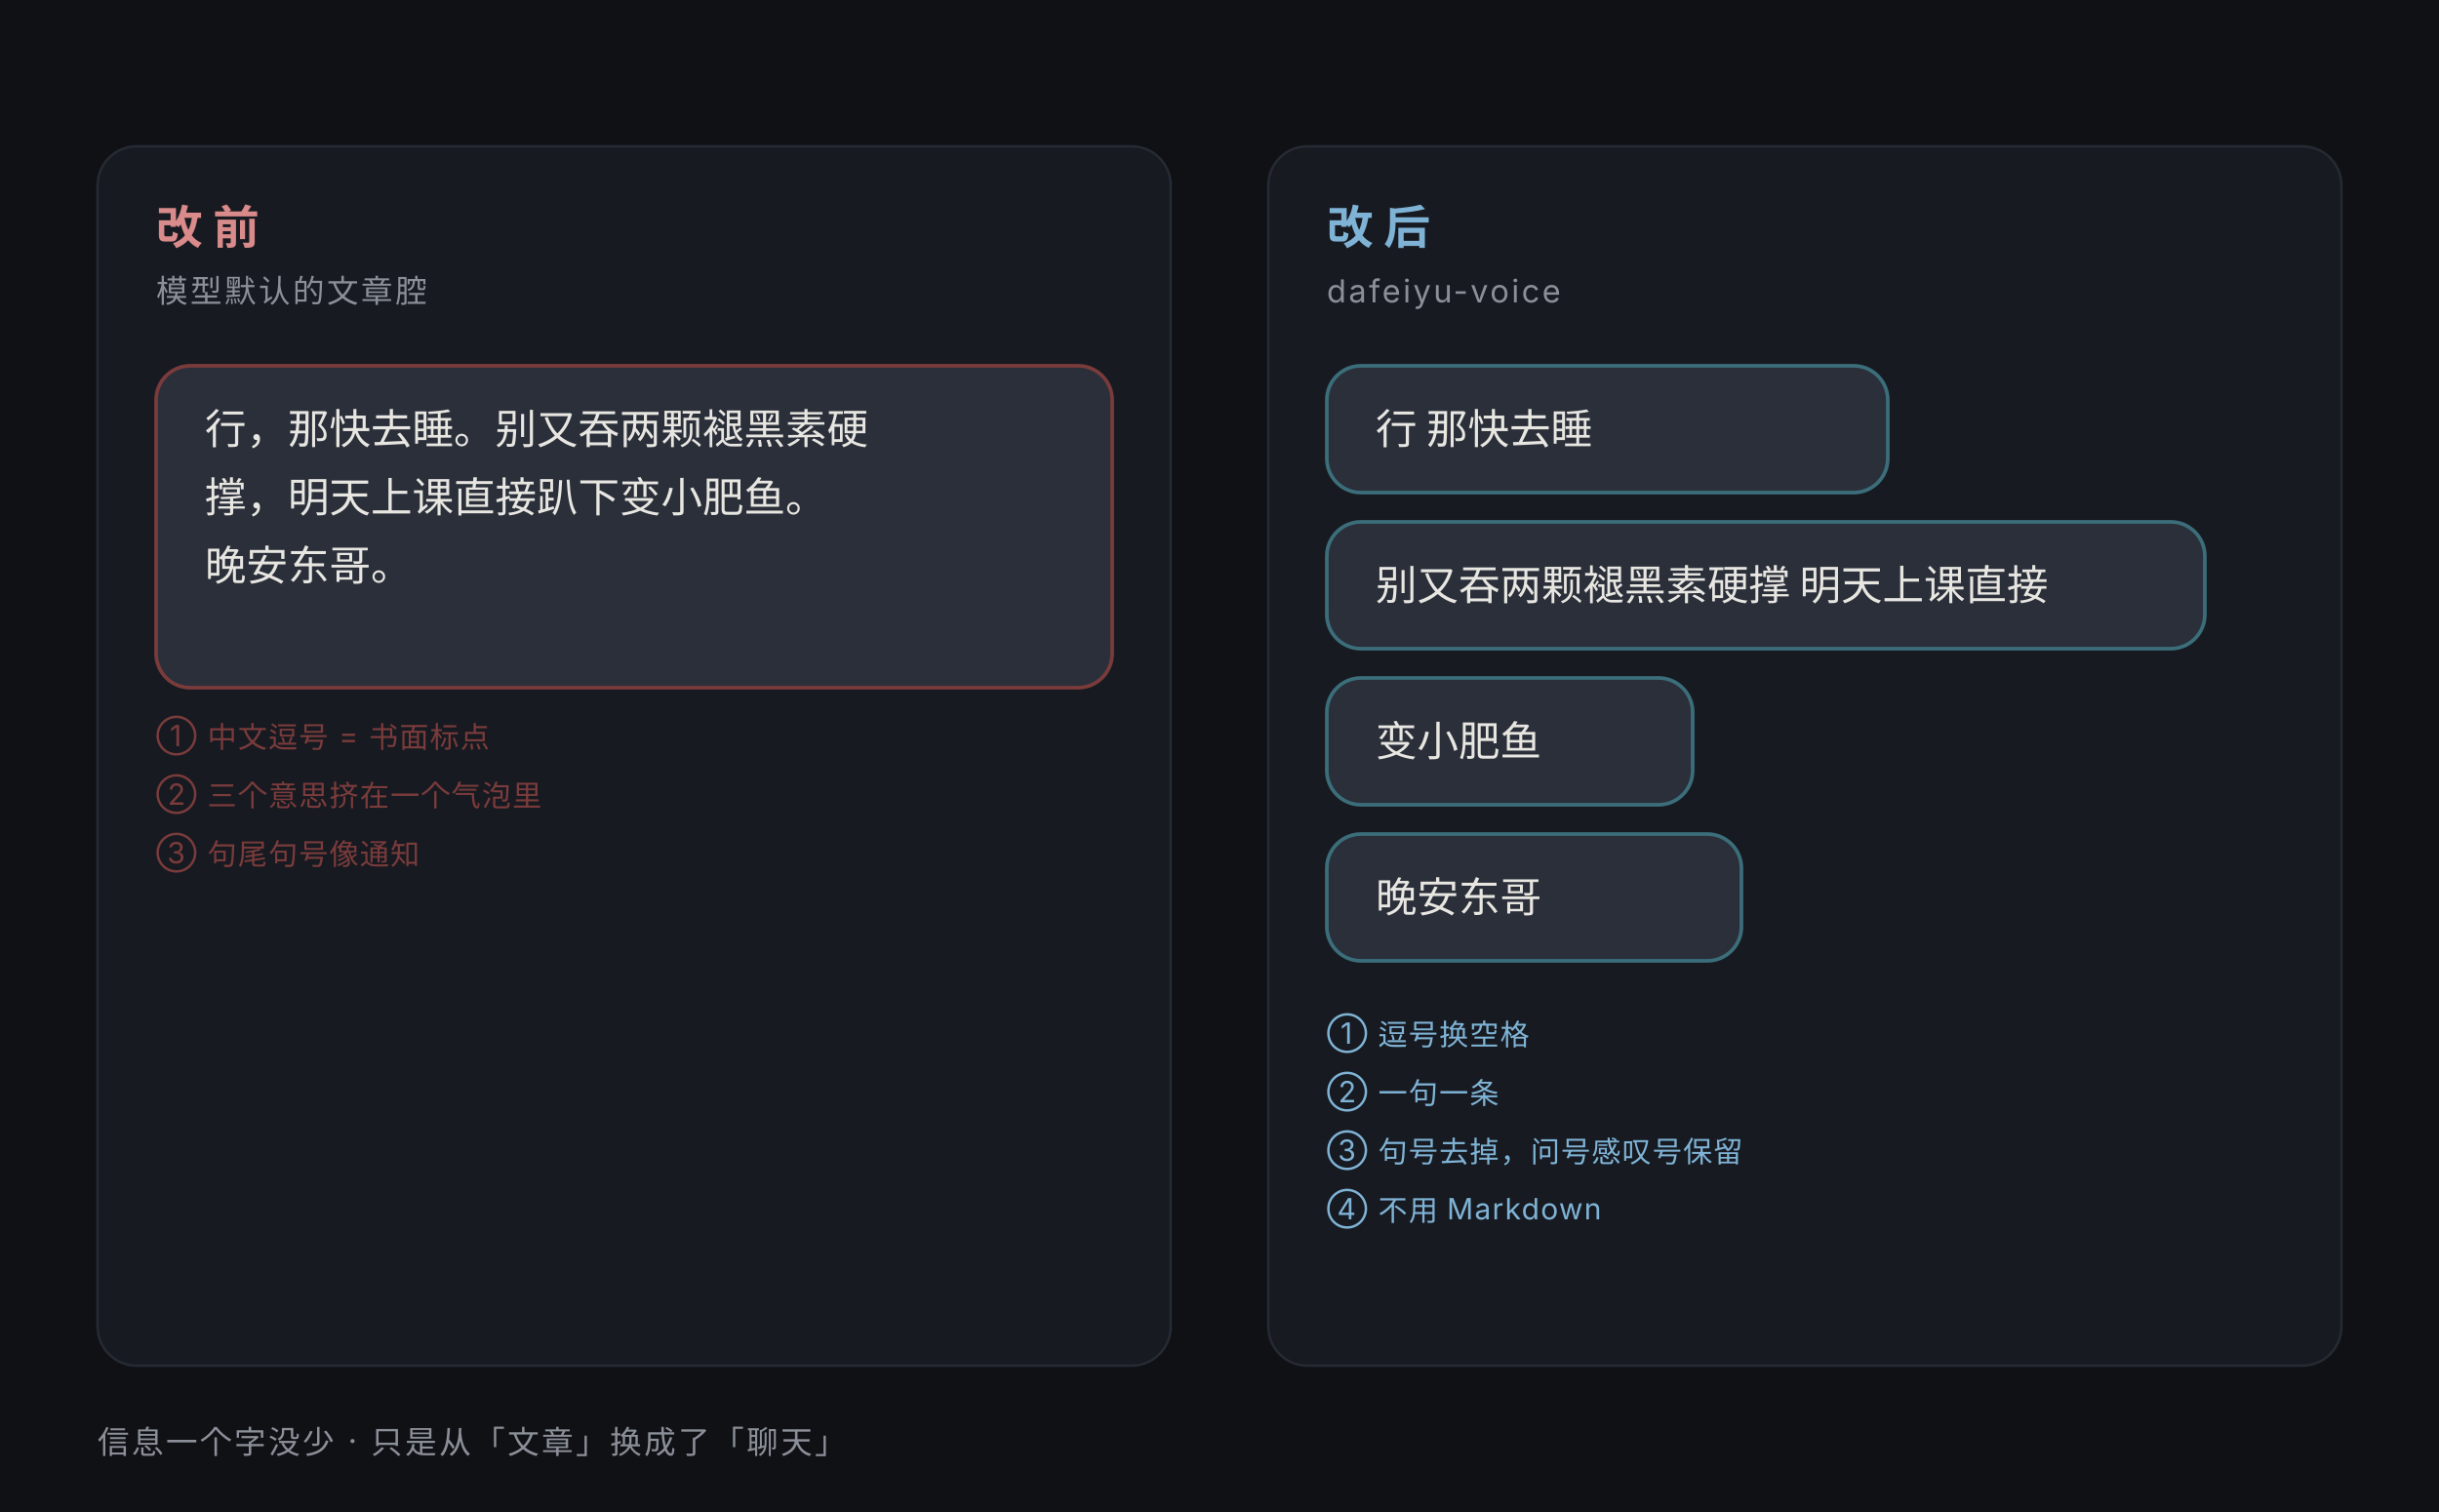
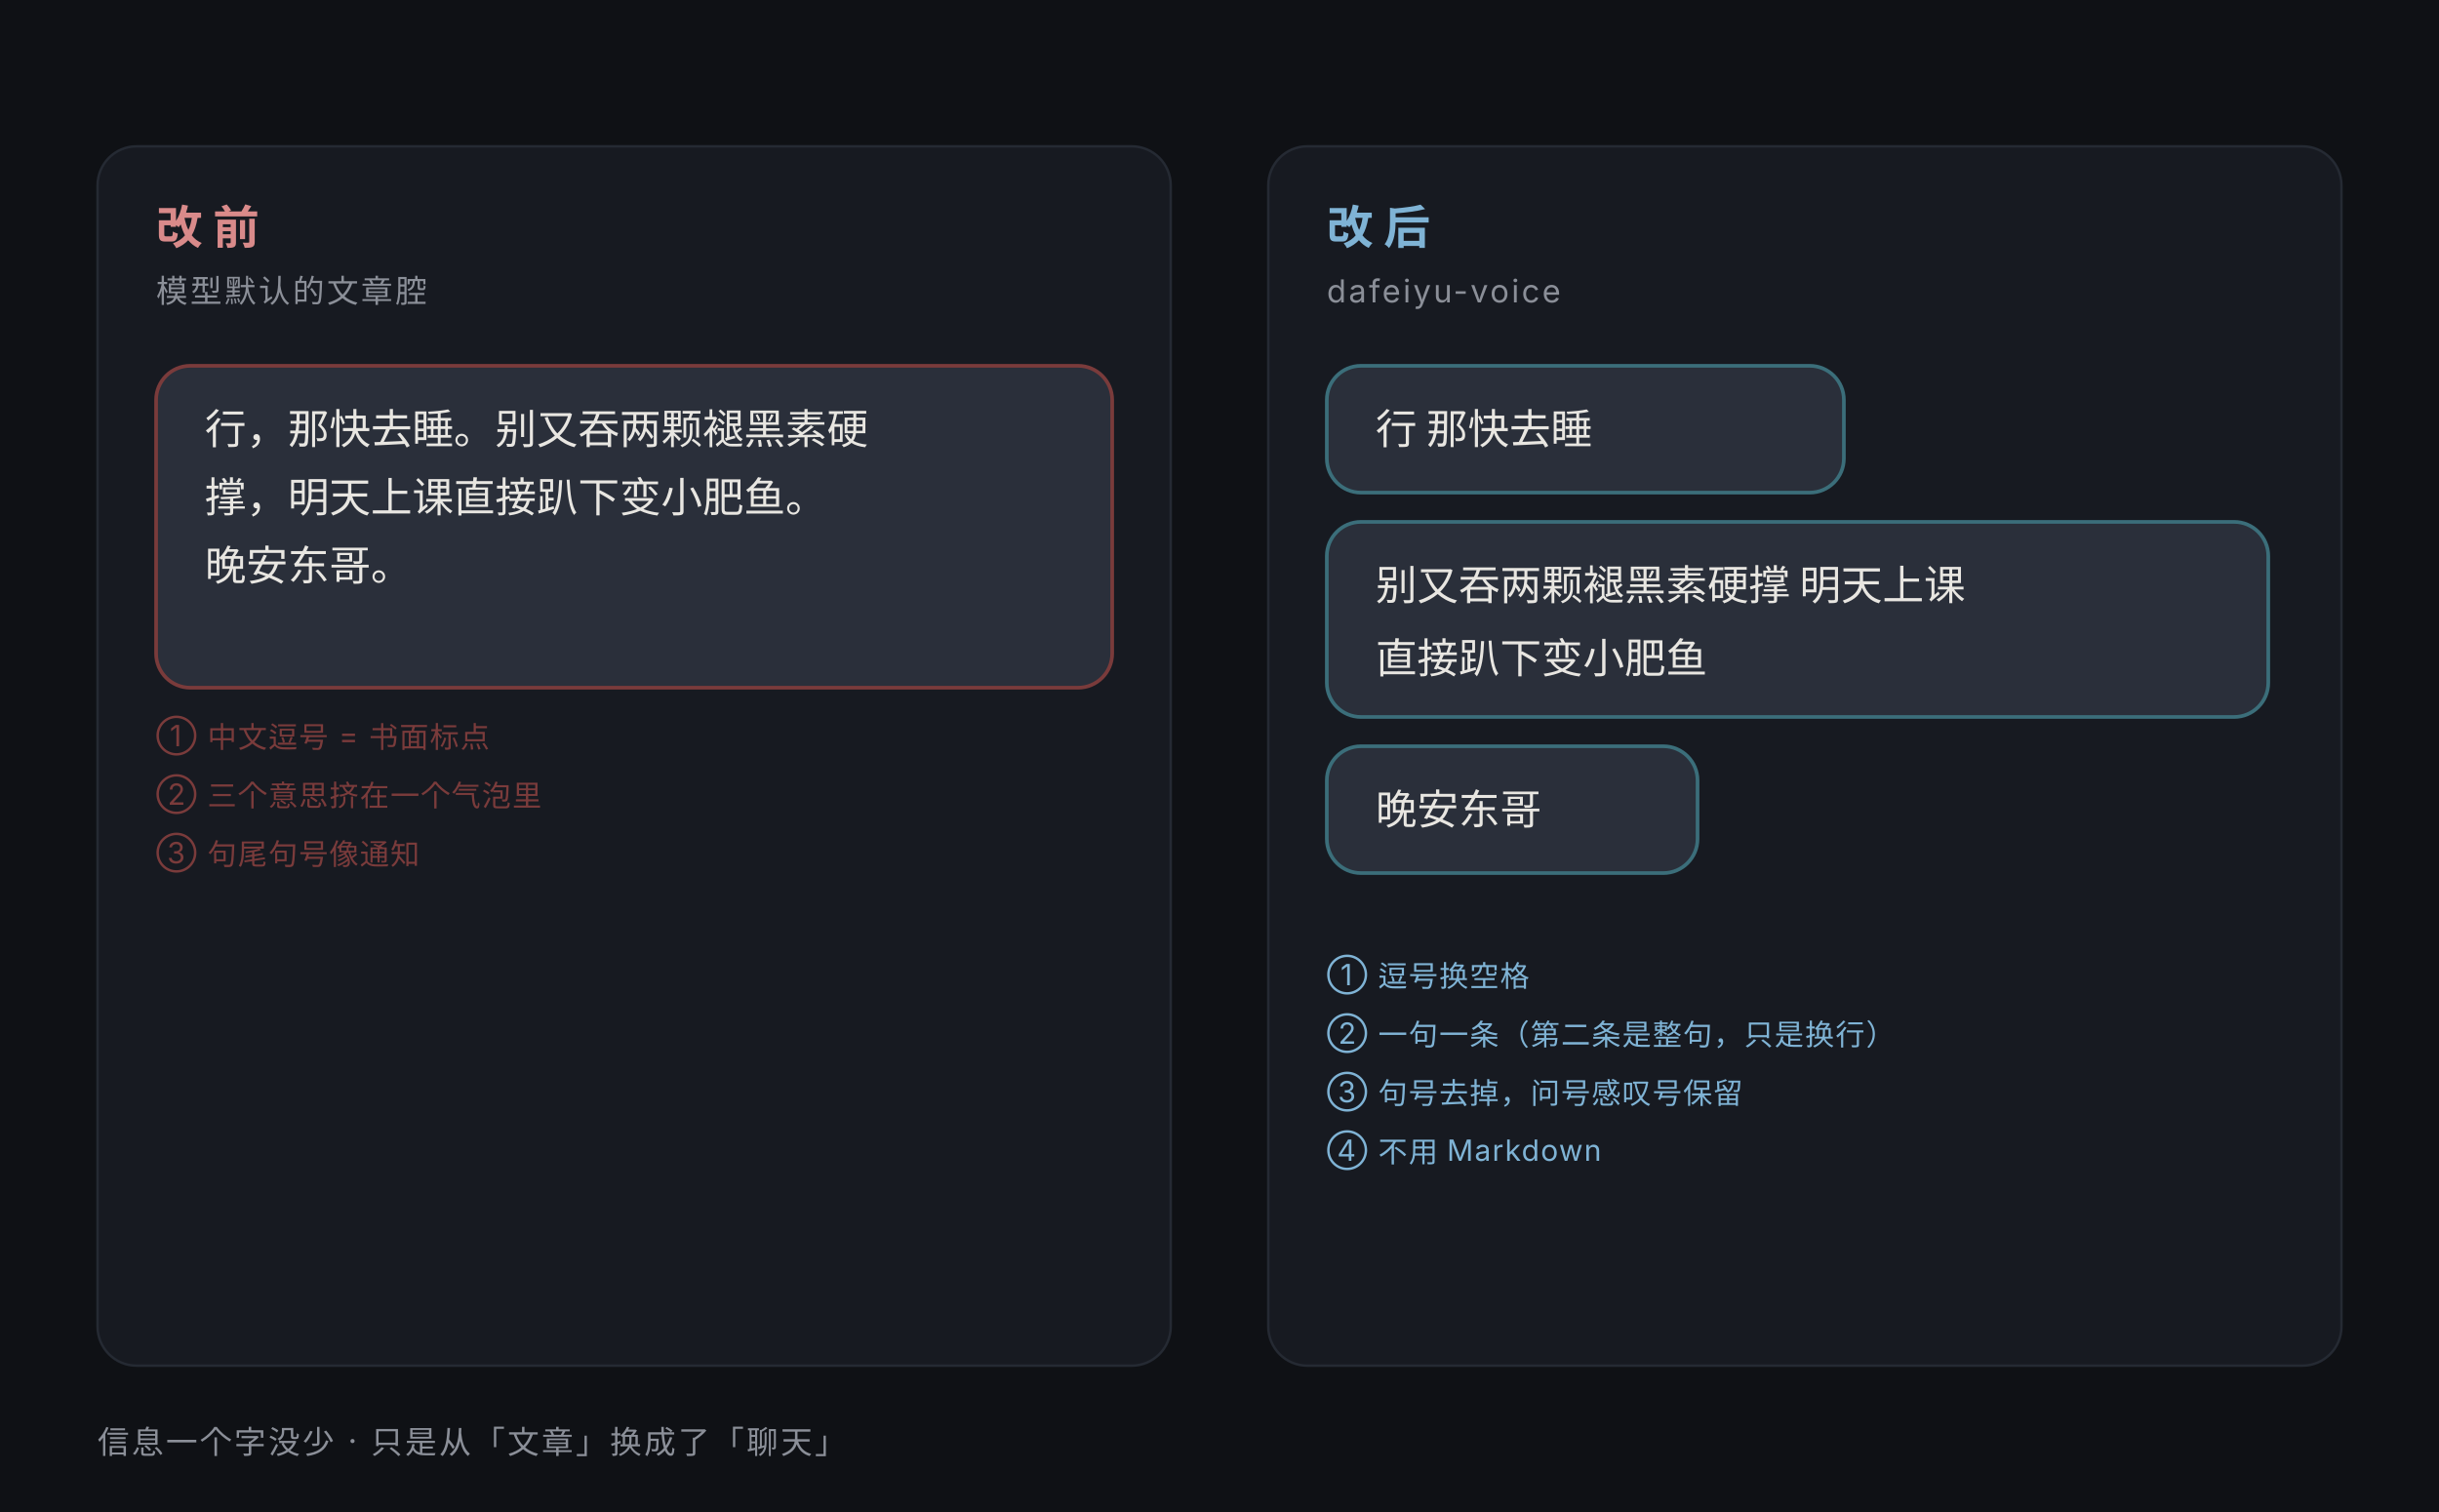
<svg xmlns="http://www.w3.org/2000/svg" width="1000" height="620" viewBox="0 0 1000 620" font-family="-apple-system, 'PingFang SC', 'Microsoft YaHei', system-ui, sans-serif">
  <defs>
    <style>
      .bg { fill: #0f1115; }
      .panel { fill: #171a21; stroke: #252a33; stroke-width: 1; }
      .label { fill: #8b8f98; font-size: 13px; letter-spacing: 1px; }
-       .bubble { fill: #2a2f3a; }
      .bubble-bad { fill: #2a2f3a; stroke: #7a3b3b; stroke-width: 1.5; }
      .bubble-good { fill: #2a2f3a; stroke: #3b6e7a; stroke-width: 1.5; }
      .text { fill: #e8e6e1; font-size: 17px; }
-       .text-dim { fill: #b9bcc4; font-size: 15px; }
      .title { fill: #e8e6e1; font-size: 19px; font-weight: 600; }
      .bad-title { fill: #d98a8a; }
      .good-title { fill: #7fb3d5; }
      .tag { font-size: 12px; letter-spacing: .5px; }
    </style>
  </defs>
  <rect class="bg" width="1000" height="620" />
  <rect class="panel" x="40" y="60" width="440" height="500" rx="16" />
  <text class="title bad-title" x="64" y="100">改 前</text>
  <text class="label" x="64" y="124">模型默认的文章腔</text>
  <rect class="bubble-bad" x="64" y="150" width="392" height="132" rx="14" />
  <text class="text" x="84" y="182">行，那快去睡。别又吞两颗褪黑素硬</text>
  <text class="text" x="84" y="210">撑，明天上课直接趴下变小肥鱼。</text>
  <text class="text" x="84" y="238">晚安东哥。</text>
  <text class="tag" fill="#7a3b3b" x="64" y="306">① 中文逗号 = 书面标点</text>
  <text class="tag" fill="#7a3b3b" x="64" y="330">② 三个意思挤在一个气泡里</text>
  <text class="tag" fill="#7a3b3b" x="64" y="354">③ 句尾句号像通知</text>
  <rect class="panel" x="520" y="60" width="440" height="500" rx="16" />
  <text class="title good-title" x="544" y="100">改 后</text>
  <text class="label" x="544" y="124">dafeiyu-voice</text>
-   <rect class="bubble-good" x="544" y="150" width="230" height="52" rx="14" />
+   <rect class="bubble-good" x="544" y="150" width="212" height="52" rx="14" />
  <text class="text" x="564" y="182">行 那快去睡</text>
-   <rect class="bubble-good" x="544" y="214" width="360" height="52" rx="14" />
-   <text class="text" x="564" y="246">别又吞两颗褪黑素硬撑 明天上课直接</text>
-   <rect class="bubble-good" x="544" y="278" width="150" height="52" rx="14" />
-   <text class="text" x="564" y="310">变小肥鱼</text>
-   <rect class="bubble-good" x="544" y="342" width="170" height="52" rx="14" />
-   <text class="text" x="564" y="374">晚安东哥</text>
-   <text class="tag" fill="#7fb3d5" x="544" y="428">① 逗号换空格</text>
-   <text class="tag" fill="#7fb3d5" x="544" y="452">② 一句一条</text>
-   <text class="tag" fill="#7fb3d5" x="544" y="476">③ 句号去掉，问号感叹号保留</text>
-   <text class="tag" fill="#7fb3d5" x="544" y="500">④ 不用 Markdown</text>
+   <rect class="bubble-good" x="544" y="214" width="386" height="80" rx="14" />
+   <text class="text" x="564" y="246">别又吞两颗褪黑素硬撑 明天上课</text>
+   <text class="text" x="564" y="276">直接趴下变小肥鱼</text>
+   <rect class="bubble-good" x="544" y="306" width="152" height="52" rx="14" />
+   <text class="text" x="564" y="338">晚安东哥</text>
+   <text class="tag" fill="#7fb3d5" x="544" y="404">① 逗号换空格</text>
+   <text class="tag" fill="#7fb3d5" x="544" y="428">② 一句一条（第二条是整句，只是换行）</text>
+   <text class="tag" fill="#7fb3d5" x="544" y="452">③ 句号去掉，问号感叹号保留</text>
+   <text class="tag" fill="#7fb3d5" x="544" y="476">④ 不用 Markdown</text>
  <text class="label" x="40" y="596">信息一个字没少 · 只是从「文章」换成了「聊天」</text>
</svg>
